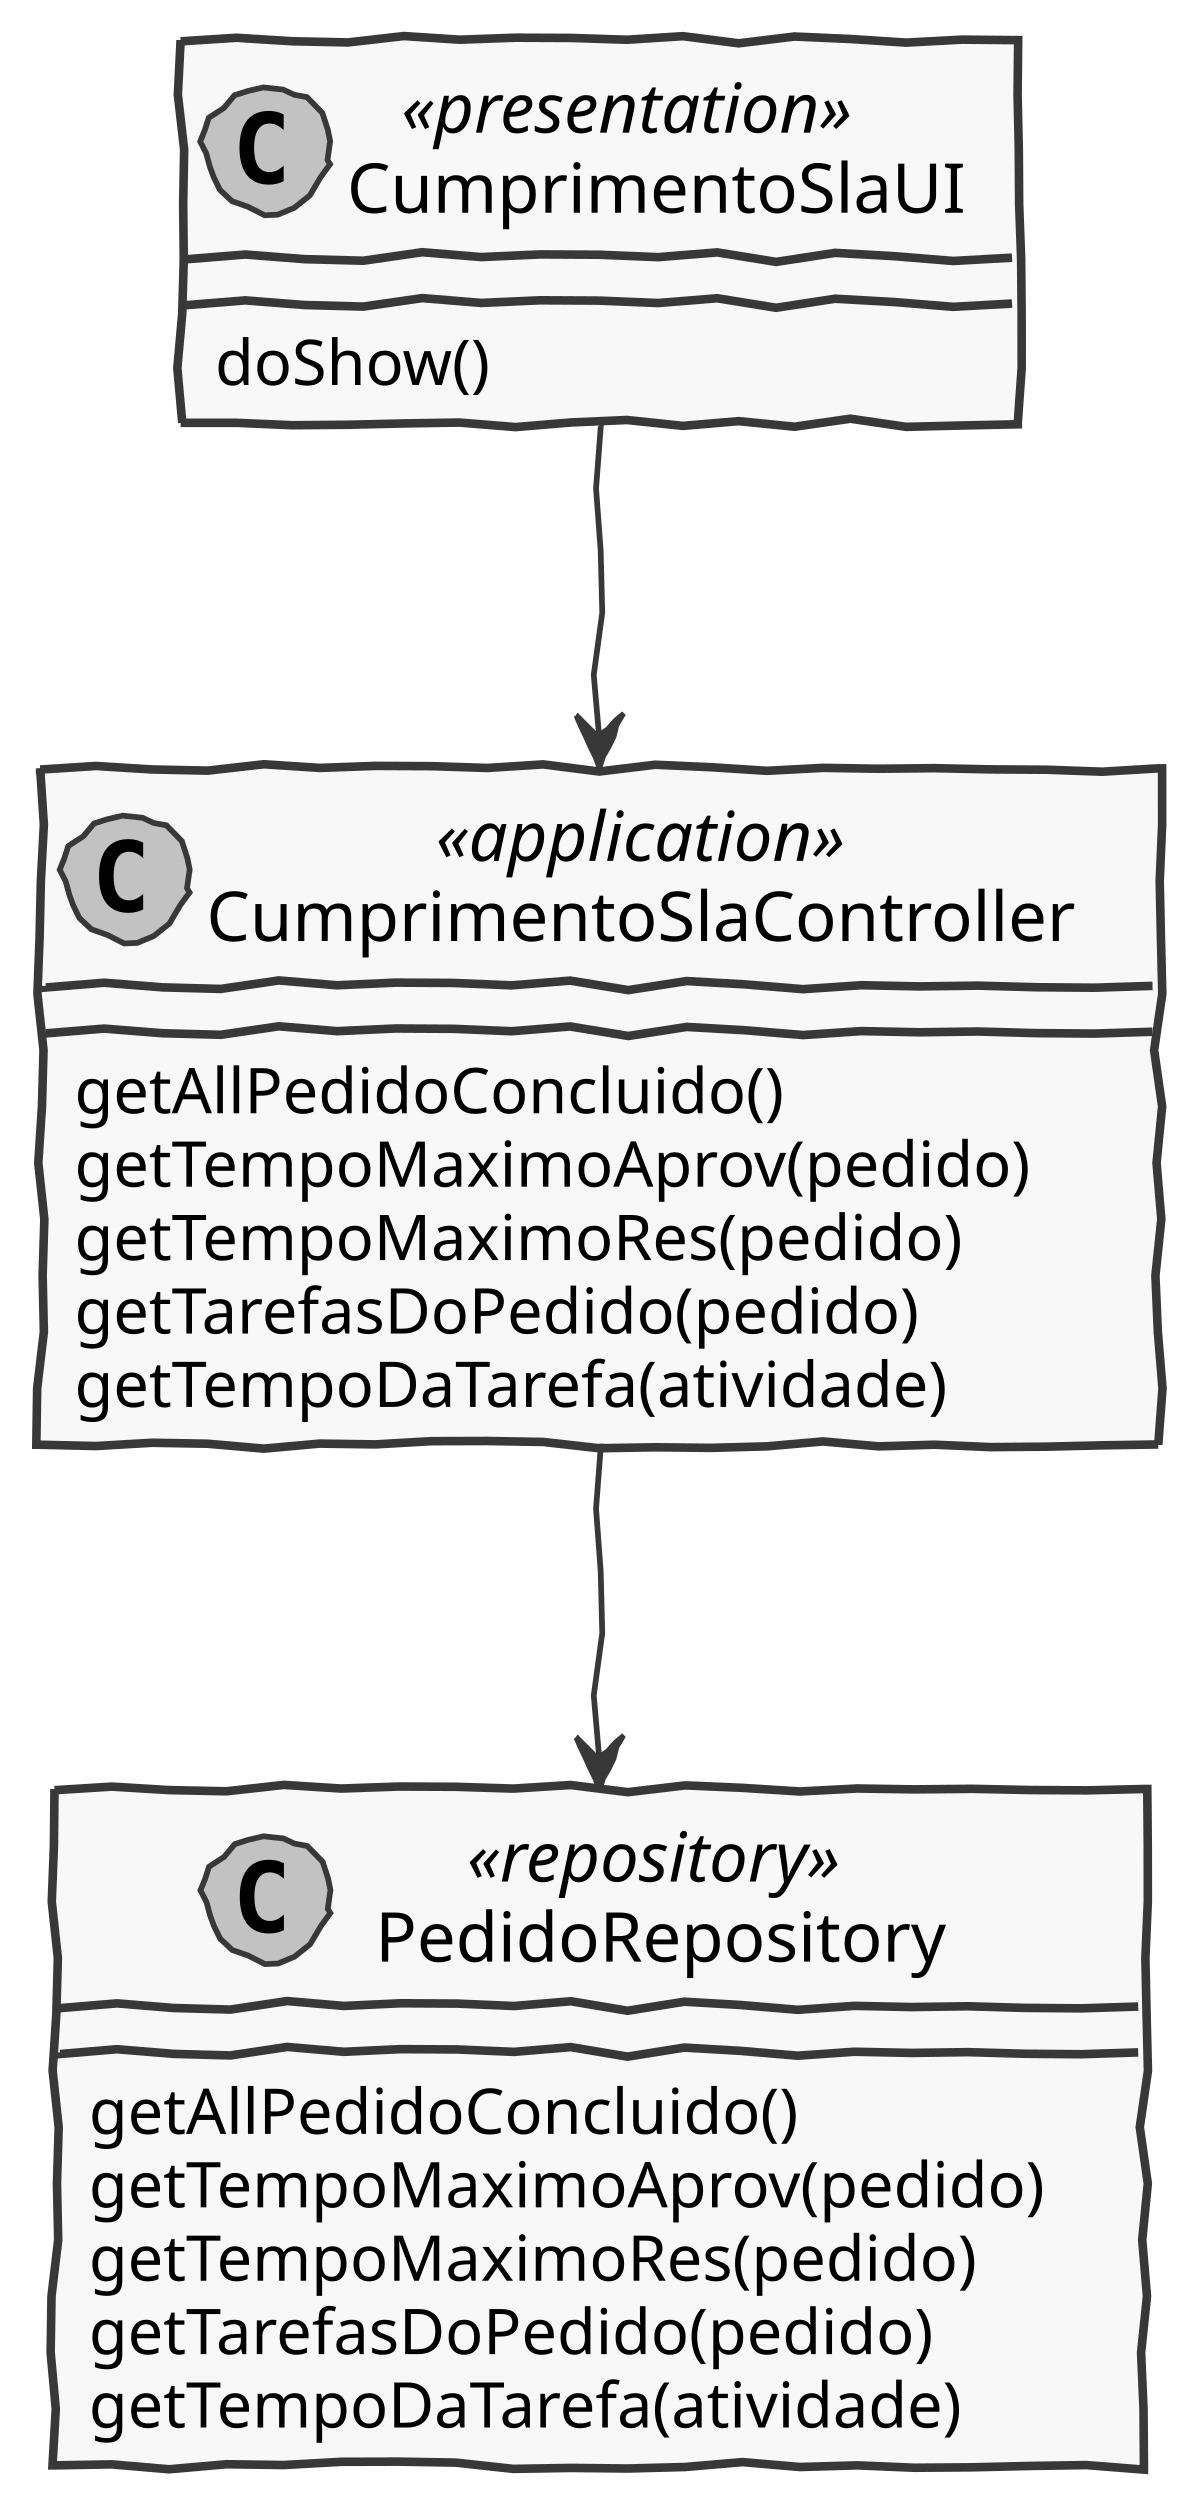
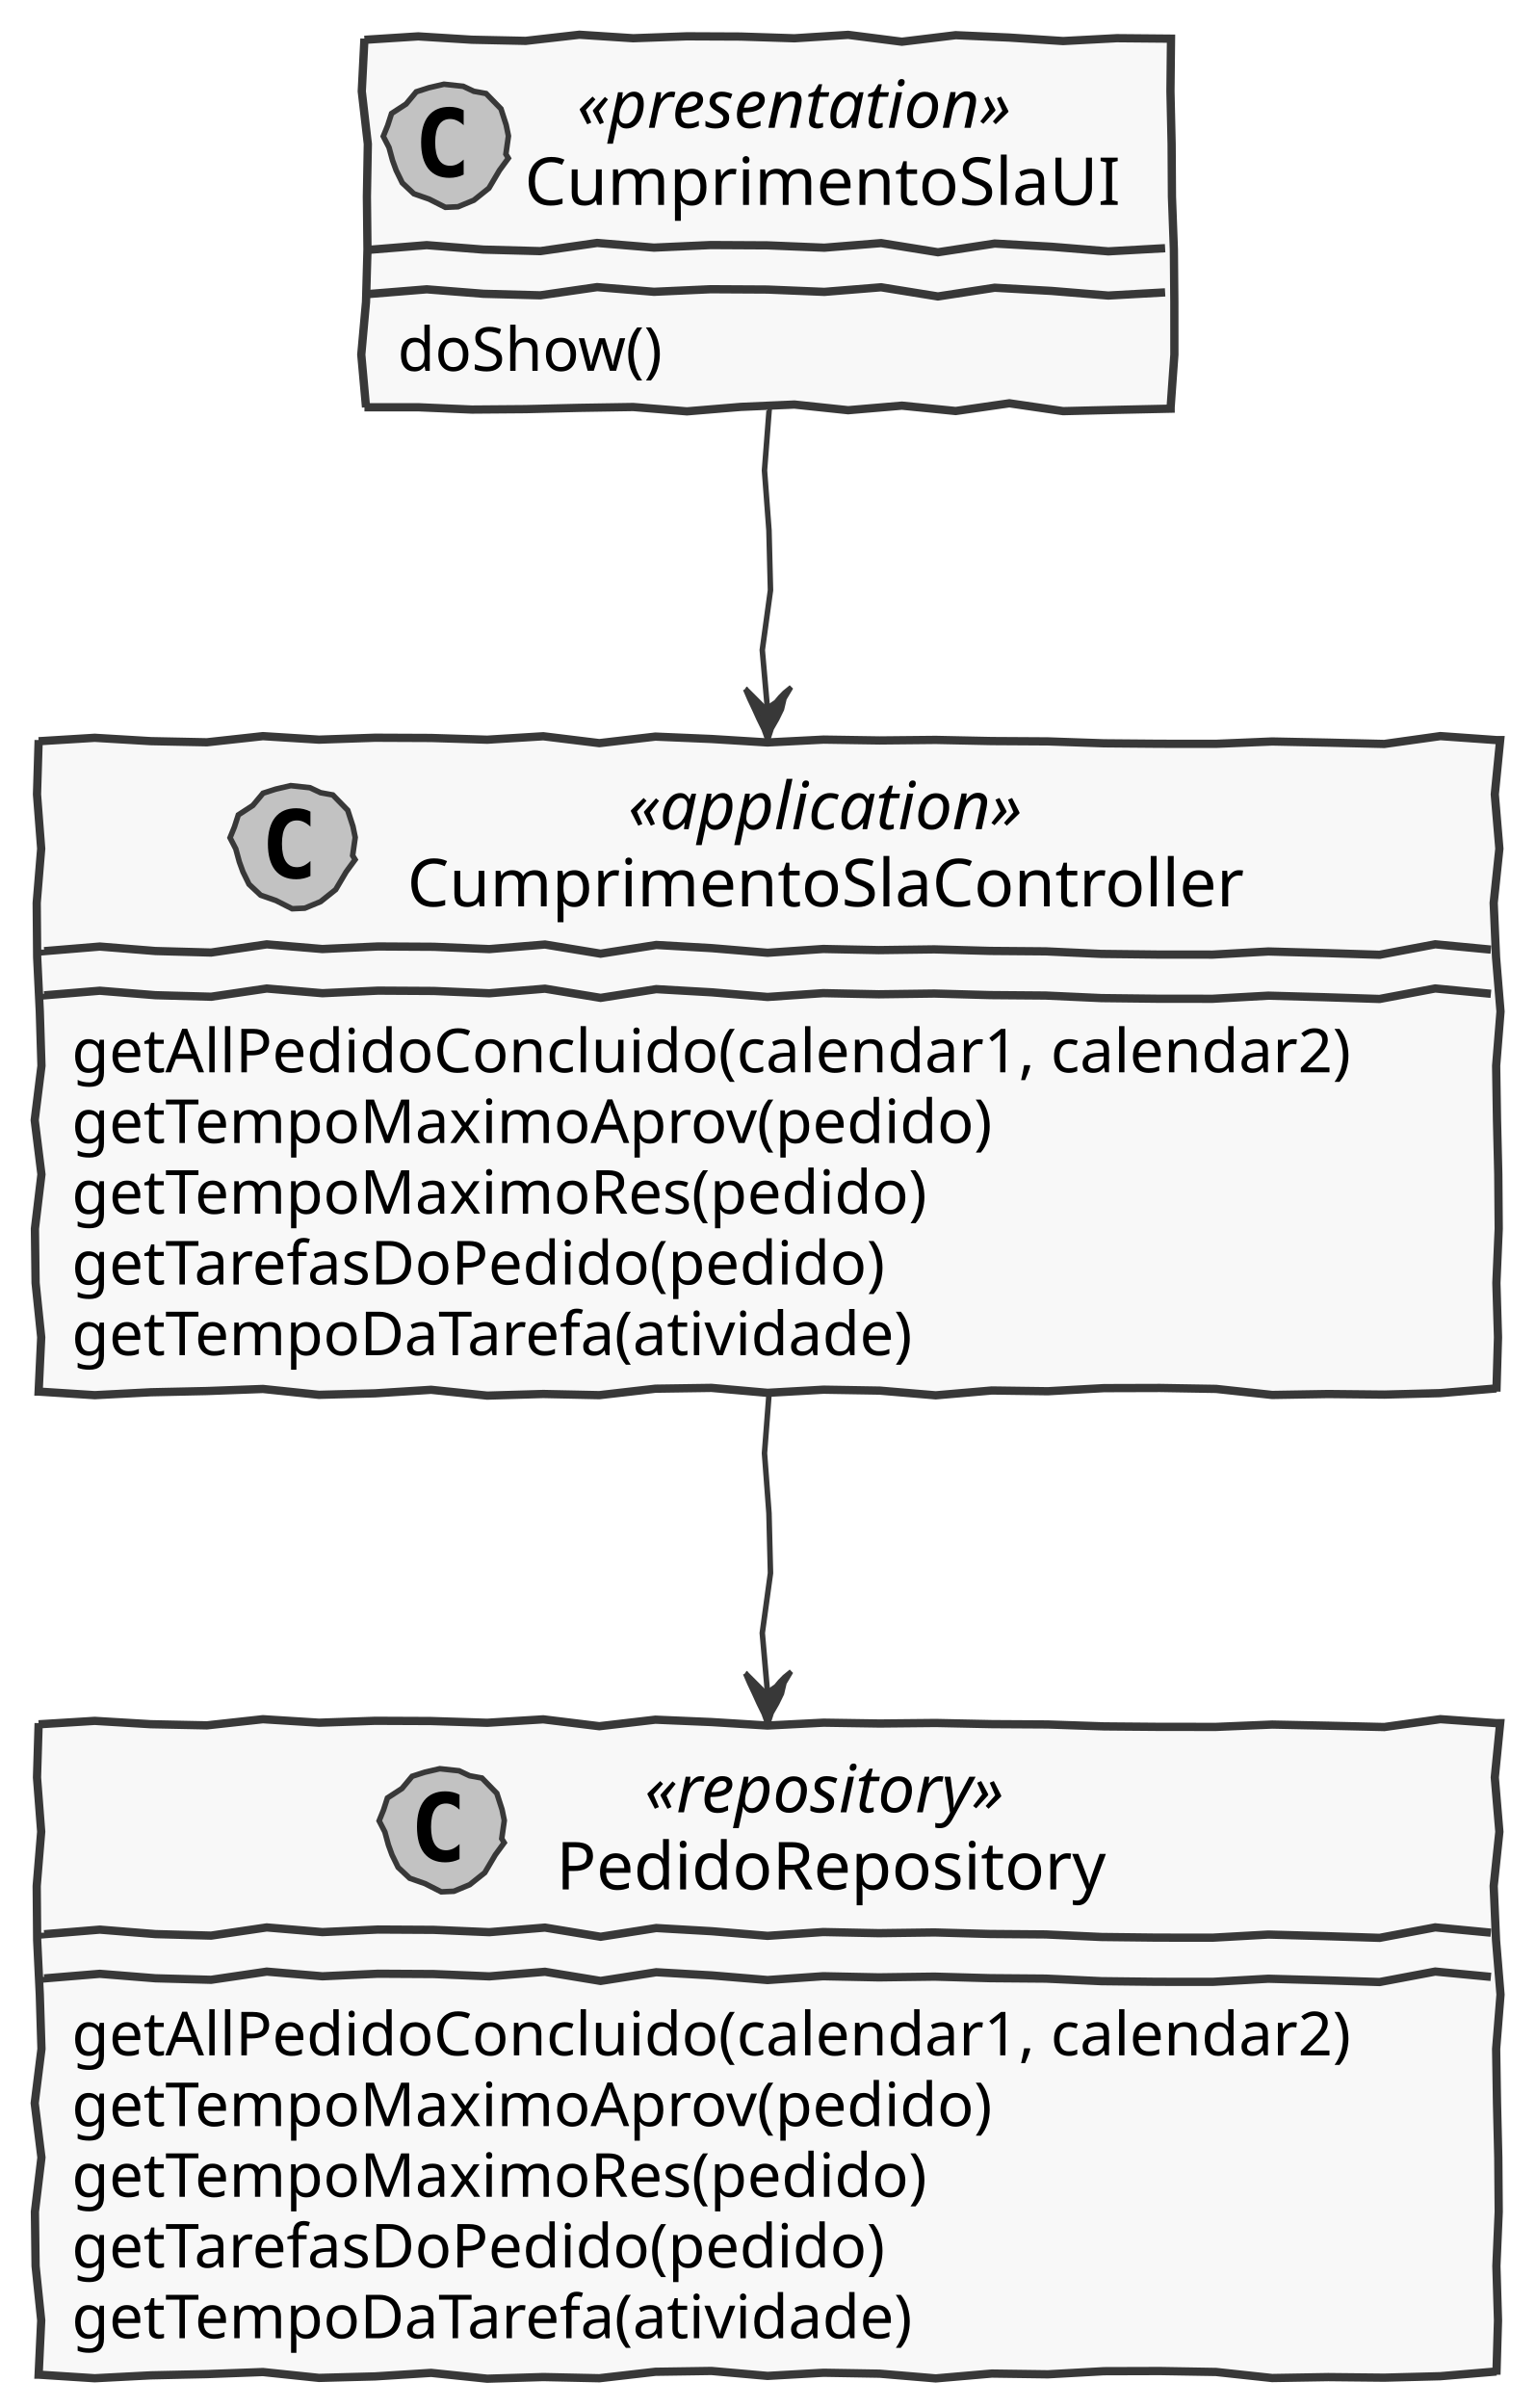
- <svg xmlns="http://www.w3.org/2000/svg" contentScriptType="application/ecmascript" contentStyleType="text/css" height="436px" preserveAspectRatio="none" style="width:209px;height:436px;background:#FFFFFF;" version="1.1" viewBox="0 0 209 436" width="209px" zoomAndPan="magnify">
+ <svg xmlns="http://www.w3.org/2000/svg" contentScriptType="application/ecmascript" contentStyleType="text/css" height="436px" preserveAspectRatio="none" style="width:278px;height:436px;background:#FFFFFF;" version="1.1" viewBox="0 0 278 436" width="278px" zoomAndPan="magnify">
  <defs />
  <g>
-     <polygon fill="#F8F8F8" points="31.5,7,31.5,7.21,41.233,6.586,50.967,7.193,60.7,7.4,70.433,6.287,80.167,6.922,89.9,6.574,99.633,6.617,109.367,6.932,119.1,6.309,128.833,7.554,138.567,6.37,148.3,6.802,158.033,7.432,167.767,6.914,177.5,7,177.568,7,177.468,16.535,177.679,26.069,177.739,35.604,178.086,45.138,178.171,54.673,178.179,64.208,177.5,73.742,177.5,73.997,167.767,74.206,158.033,74.444,148.3,73.021,138.567,74.421,128.833,73.446,119.1,74.276,109.367,73.247,99.633,73.674,89.9,74.484,80.167,73.694,70.433,73.847,60.7,74.081,50.967,74.158,41.233,73.738,31.5,73.742,31.787,73.742,30.928,64.208,31.784,54.673,32.048,45.138,31.945,35.604,32.113,26.069,31.017,16.535,31.5,7" style="stroke:#383838;stroke-width:1.5;" />
-     <polygon fill="#C2C2C2" points="57.561,28.644,55.948,30.848,54.041,34.075,51.314,36.249,48.447,37.438,46.162,37.542,43.225,36.054,40.453,35.083,38.349,33.11,37.246,30.852,36.592,29.053,35.951,26.704,34.91,24.683,35.71,22.71,36.41,20.548,39.039,18.838,40.889,16.62,43.178,15.883,45.9,15.249,49.39,15.626,51.302,16.527,53.525,16.936,56.227,19.705,57.169,22.628,57.579,24.622,57.115,27.909" style="stroke:#383838;stroke-width:1.0;" />
-     <path d="M49.469,31.609 Q48.891,31.906 48.25,32.047 Q47.609,32.203 46.906,32.203 Q44.406,32.203 43.078,30.562 Q41.766,28.906 41.766,25.781 Q41.766,22.656 43.078,21 Q44.406,19.344 46.906,19.344 Q47.609,19.344 48.25,19.5 Q48.906,19.656 49.469,19.953 L49.469,22.672 Q48.844,22.094 48.25,21.828 Q47.656,21.547 47.031,21.547 Q45.688,21.547 45,22.625 Q44.312,23.688 44.312,25.781 Q44.312,27.875 45,28.953 Q45.688,30.016 47.031,30.016 Q47.656,30.016 48.25,29.75 Q48.844,29.469 49.469,28.891 L49.469,31.609 Z " fill="#000000" />
-     <text fill="#000000" font-family="FG Virgil" font-size="12" font-style="italic" lengthAdjust="spacing" textLength="95" x="70" y="23.139">«presentation»</text>
-     <text fill="#000000" font-family="FG Virgil" font-size="12" lengthAdjust="spacing" textLength="114" x="60.5" y="37.107">CumprimentoSlaUI</text>
-     <path d="M32.5,44.938 L32.5,45.218 L42.786,44.385 L53.071,45.195 L63.357,45.47 L73.643,43.986 L83.929,44.834 L94.214,44.369 L104.5,44.426 L114.786,44.847 L125.071,44.016 L135.357,45.676 L145.643,44.097 L155.929,44.674 L166.214,45.513 L176.5,44.938 " fill="#F8F8F8" style="stroke:#383838;stroke-width:1.5;" />
-     <path d="M32.5,52.938 L32.5,53.218 L42.786,52.385 L53.071,53.195 L63.357,53.47 L73.643,51.986 L83.929,52.834 L94.214,52.369 L104.5,52.426 L114.786,52.847 L125.071,52.016 L135.357,53.676 L145.643,52.097 L155.929,52.674 L166.214,53.513 L176.5,52.938 " fill="#F8F8F8" style="stroke:#383838;stroke-width:1.5;" />
-     <text fill="#000000" font-family="FG Virgil" font-size="11" lengthAdjust="spacing" textLength="53" x="37.5" y="67.148">doShow()</text>
-     <polygon fill="#F8F8F8" points="7,134,7,134.21,16.75,133.586,26.5,134.193,36.25,134.4,46,133.287,55.75,133.922,65.5,133.573,75.25,133.617,85,133.932,94.75,133.309,104.5,134.554,114.25,133.37,124,133.802,133.75,134.432,143.5,133.914,153.25,134.068,163,133.968,172.75,134.179,182.5,134.239,192.25,134.586,202,134,202.671,134,202.679,143.83,202.255,153.66,202.464,163.49,202.702,173.32,201.279,183.15,202.679,192.981,201.703,202.81,202.534,212.641,201.505,222.471,201.931,232.301,202.742,242.131,202,251.961,202,251.912,192.25,252.066,182.5,252.3,172.75,252.377,163,251.957,153.25,252.248,143.5,251.388,133.75,252.245,124,252.509,114.25,252.405,104.5,252.574,94.75,251.478,85,251.309,75.25,251.339,65.5,251.902,55.75,251.764,46,252.642,36.25,251.786,26.5,251.618,16.75,252.189,7,251.961,6.333,251.961,6.481,242.131,7.649,232.301,7.436,222.471,7.734,212.641,6.678,202.81,7.319,192.981,7.59,183.15,6.528,173.32,6.904,163.49,7.126,153.66,7.652,143.83,7,134" style="stroke:#383838;stroke-width:1.5;" />
-     <polygon fill="#C2C2C2" points="33.061,155.644,31.448,157.847,29.541,161.075,26.814,163.249,23.947,164.438,21.662,164.542,18.725,163.054,15.953,162.083,13.85,160.11,12.746,157.851,12.092,156.053,11.451,153.704,10.41,151.683,11.21,149.71,11.91,147.548,14.539,145.838,16.389,143.62,18.678,142.883,21.4,142.249,24.89,142.626,26.802,143.527,29.025,143.936,31.727,146.705,32.669,149.628,33.079,151.622,32.615,154.909" style="stroke:#383838;stroke-width:1.0;" />
-     <path d="M24.969,158.609 Q24.391,158.906 23.75,159.047 Q23.109,159.203 22.406,159.203 Q19.906,159.203 18.578,157.562 Q17.266,155.906 17.266,152.781 Q17.266,149.656 18.578,148 Q19.906,146.344 22.406,146.344 Q23.109,146.344 23.75,146.5 Q24.406,146.656 24.969,146.953 L24.969,149.672 Q24.344,149.094 23.75,148.828 Q23.156,148.547 22.531,148.547 Q21.188,148.547 20.5,149.625 Q19.812,150.688 19.812,152.781 Q19.812,154.875 20.5,155.953 Q21.188,157.016 22.531,157.016 Q23.156,157.016 23.75,156.75 Q24.344,156.469 24.969,155.891 L24.969,158.609 Z " fill="#000000" />
-     <text fill="#000000" font-family="FG Virgil" font-size="12" font-style="italic" lengthAdjust="spacing" textLength="83" x="76" y="150.139">«application»</text>
-     <text fill="#000000" font-family="FG Virgil" font-size="12" lengthAdjust="spacing" textLength="163" x="36" y="164.107">CumprimentoSlaController</text>
-     <path d="M8,171.938 L8,172.218 L18.158,171.385 L28.316,172.195 L38.474,172.47 L48.632,170.986 L58.789,171.834 L68.947,171.369 L79.105,171.426 L89.263,171.847 L99.421,171.016 L109.579,172.676 L119.737,171.097 L129.895,171.674 L140.053,172.513 L150.21,171.823 L160.368,172.029 L170.526,171.895 L180.684,172.175 L190.842,172.256 L201,171.938 " fill="#F8F8F8" style="stroke:#383838;stroke-width:1.5;" />
-     <path d="M8,179.938 L8,180.218 L18.158,179.385 L28.316,180.195 L38.474,180.47 L48.632,178.986 L58.789,179.834 L68.947,179.369 L79.105,179.426 L89.263,179.847 L99.421,179.016 L109.579,180.676 L119.737,179.097 L129.895,179.674 L140.053,180.513 L150.21,179.823 L160.368,180.029 L170.526,179.895 L180.684,180.175 L190.842,180.256 L201,179.938 " fill="#F8F8F8" style="stroke:#383838;stroke-width:1.5;" />
-     <text fill="#000000" font-family="FG Virgil" font-size="11" lengthAdjust="spacing" textLength="132" x="13" y="194.148">getAllPedidoConcluido()</text>
+     <polygon fill="#F8F8F8" points="66,7,66,7.21,75.733,6.586,85.467,7.193,95.2,7.4,104.933,6.287,114.667,6.922,124.4,6.574,134.133,6.617,143.867,6.932,153.6,6.309,163.333,7.554,173.067,6.37,182.8,6.802,192.533,7.432,202.267,6.914,212,7,212.068,7,211.968,16.535,212.179,26.069,212.239,35.604,212.586,45.138,212.671,54.673,212.679,64.208,212,73.742,212,73.997,202.267,74.206,192.533,74.444,182.8,73.021,173.067,74.421,163.333,73.446,153.6,74.276,143.867,73.247,134.133,73.674,124.4,74.484,114.667,73.694,104.933,73.847,95.2,74.081,85.467,74.158,75.733,73.738,66,73.742,66.287,73.742,65.428,64.208,66.284,54.673,66.548,45.138,66.445,35.604,66.613,26.069,65.517,16.535,66,7" style="stroke:#383838;stroke-width:1.5;" />
+     <polygon fill="#C2C2C2" points="92.061,28.644,90.448,30.848,88.541,34.075,85.814,36.249,82.947,37.438,80.662,37.542,77.725,36.054,74.953,35.083,72.85,33.11,71.746,30.852,71.092,29.053,70.451,26.704,69.41,24.683,70.21,22.71,70.91,20.548,73.539,18.838,75.389,16.62,77.678,15.883,80.4,15.249,83.89,15.626,85.802,16.527,88.025,16.936,90.727,19.705,91.669,22.628,92.079,24.622,91.615,27.909" style="stroke:#383838;stroke-width:1.0;" />
+     <path d="M83.969,31.609 Q83.391,31.906 82.75,32.047 Q82.109,32.203 81.406,32.203 Q78.906,32.203 77.578,30.562 Q76.266,28.906 76.266,25.781 Q76.266,22.656 77.578,21 Q78.906,19.344 81.406,19.344 Q82.109,19.344 82.75,19.5 Q83.406,19.656 83.969,19.953 L83.969,22.672 Q83.344,22.094 82.75,21.828 Q82.156,21.547 81.531,21.547 Q80.188,21.547 79.5,22.625 Q78.812,23.688 78.812,25.781 Q78.812,27.875 79.5,28.953 Q80.188,30.016 81.531,30.016 Q82.156,30.016 82.75,29.75 Q83.344,29.469 83.969,28.891 L83.969,31.609 Z " fill="#000000" />
+     <text fill="#000000" font-family="FG Virgil" font-size="12" font-style="italic" lengthAdjust="spacing" textLength="95" x="104.5" y="23.139">«presentation»</text>
+     <text fill="#000000" font-family="FG Virgil" font-size="12" lengthAdjust="spacing" textLength="114" x="95" y="37.107">CumprimentoSlaUI</text>
+     <path d="M67,44.938 L67,45.218 L77.286,44.385 L87.571,45.195 L97.857,45.47 L108.143,43.986 L118.429,44.834 L128.714,44.369 L139,44.426 L149.286,44.847 L159.571,44.016 L169.857,45.676 L180.143,44.097 L190.429,44.674 L200.714,45.513 L211,44.938 " fill="#F8F8F8" style="stroke:#383838;stroke-width:1.5;" />
+     <path d="M67,52.938 L67,53.218 L77.286,52.385 L87.571,53.195 L97.857,53.47 L108.143,51.986 L118.429,52.834 L128.714,52.369 L139,52.426 L149.286,52.847 L159.571,52.016 L169.857,53.676 L180.143,52.097 L190.429,52.674 L200.714,53.513 L211,52.938 " fill="#F8F8F8" style="stroke:#383838;stroke-width:1.5;" />
+     <text fill="#000000" font-family="FG Virgil" font-size="11" lengthAdjust="spacing" textLength="53" x="72" y="67.148">doShow()</text>
+     <polygon fill="#F8F8F8" points="7,134,7,134.21,17.154,133.586,27.308,134.193,37.462,134.4,47.615,133.287,57.769,133.922,67.923,133.573,78.077,133.617,88.231,133.932,98.385,133.309,108.538,134.554,118.692,133.37,128.846,133.802,139,134.432,149.154,133.914,159.308,134.068,169.462,133.968,179.615,134.179,189.769,134.239,199.923,134.586,210.077,134.671,220.231,134.679,230.385,134.255,240.538,134.464,250.692,134.702,260.846,133.279,271,134,271.678,134,270.704,143.83,271.534,153.66,270.505,163.49,270.932,173.32,271.742,183.15,270.951,192.981,271.105,202.81,271.339,212.641,271.416,222.471,270.996,232.301,271.287,242.131,271,251.961,271,251.388,260.846,252.245,250.692,252.509,240.538,252.405,230.385,252.574,220.231,251.478,210.077,251.309,199.923,251.339,189.769,251.902,179.615,251.764,169.462,252.642,159.308,251.786,149.154,251.618,139,252.189,128.846,251.294,118.692,251.442,108.538,252.61,98.385,252.397,88.231,252.695,78.077,251.639,67.923,252.28,57.769,252.551,47.615,251.488,37.462,251.865,27.308,252.087,17.154,252.613,7,251.961,6.996,251.961,7.463,242.131,6.446,232.301,6.323,222.471,7.504,212.641,6.283,202.81,7.509,192.981,7.207,183.15,6.732,173.32,6.646,163.49,7.459,153.66,6.701,143.83,7,134" style="stroke:#383838;stroke-width:1.5;" />
+     <polygon fill="#C2C2C2" points="64.311,155.644,62.698,157.847,60.791,161.075,58.064,163.249,55.197,164.438,52.912,164.542,49.975,163.054,47.203,162.083,45.099,160.11,43.996,157.851,43.342,156.053,42.701,153.704,41.66,151.683,42.46,149.71,43.16,147.548,45.789,145.838,47.639,143.62,49.928,142.883,52.65,142.249,56.14,142.626,58.052,143.527,60.275,143.936,62.977,146.705,63.919,149.628,64.329,151.622,63.865,154.909" style="stroke:#383838;stroke-width:1.0;" />
+     <path d="M56.219,158.609 Q55.641,158.906 55,159.047 Q54.359,159.203 53.656,159.203 Q51.156,159.203 49.828,157.562 Q48.516,155.906 48.516,152.781 Q48.516,149.656 49.828,148 Q51.156,146.344 53.656,146.344 Q54.359,146.344 55,146.5 Q55.656,146.656 56.219,146.953 L56.219,149.672 Q55.594,149.094 55,148.828 Q54.406,148.547 53.781,148.547 Q52.438,148.547 51.75,149.625 Q51.062,150.688 51.062,152.781 Q51.062,154.875 51.75,155.953 Q52.438,157.016 53.781,157.016 Q54.406,157.016 55,156.75 Q55.594,156.469 56.219,155.891 L56.219,158.609 Z " fill="#000000" />
+     <text fill="#000000" font-family="FG Virgil" font-size="12" font-style="italic" lengthAdjust="spacing" textLength="83" x="113.75" y="150.139">«application»</text>
+     <text fill="#000000" font-family="FG Virgil" font-size="12" lengthAdjust="spacing" textLength="163" x="73.75" y="164.107">CumprimentoSlaController</text>
+     <path d="M8,171.938 L8,172.218 L18.077,171.385 L28.154,172.195 L38.231,172.47 L48.308,170.986 L58.385,171.834 L68.462,171.369 L78.538,171.426 L88.615,171.847 L98.692,171.016 L108.769,172.676 L118.846,171.097 L128.923,171.674 L139,172.513 L149.077,171.823 L159.154,172.029 L169.231,171.895 L179.308,172.175 L189.385,172.256 L199.462,172.718 L209.538,172.832 L219.615,172.843 L229.692,172.277 L239.769,172.556 L249.846,172.874 L259.923,170.976 L270,171.938 " fill="#F8F8F8" style="stroke:#383838;stroke-width:1.5;" />
+     <path d="M8,179.938 L8,180.218 L18.077,179.385 L28.154,180.195 L38.231,180.47 L48.308,178.986 L58.385,179.834 L68.462,179.369 L78.538,179.426 L88.615,179.847 L98.692,179.016 L108.769,180.676 L118.846,179.097 L128.923,179.674 L139,180.513 L149.077,179.823 L159.154,180.029 L169.231,179.895 L179.308,180.175 L189.385,180.256 L199.462,180.718 L209.538,180.832 L219.615,180.843 L229.692,180.277 L239.769,180.556 L249.846,180.874 L259.923,178.976 L270,179.938 " fill="#F8F8F8" style="stroke:#383838;stroke-width:1.5;" />
+     <text fill="#000000" font-family="FG Virgil" font-size="11" lengthAdjust="spacing" textLength="252" x="13" y="194.148">getAllPedidoConcluido(calendar1, calendar2)</text>
    <text fill="#000000" font-family="FG Virgil" font-size="11" lengthAdjust="spacing" textLength="178" x="13" y="206.953">getTempoMaximoAprov(pedido)</text>
    <text fill="#000000" font-family="FG Virgil" font-size="11" lengthAdjust="spacing" textLength="167" x="13" y="219.757">getTempoMaximoRes(pedido)</text>
    <text fill="#000000" font-family="FG Virgil" font-size="11" lengthAdjust="spacing" textLength="161" x="13" y="232.562">getTarefasDoPedido(pedido)</text>
    <text fill="#000000" font-family="FG Virgil" font-size="11" lengthAdjust="spacing" textLength="168" x="13" y="245.367">getTempoDaTarefa(atividade)</text>
-     <polygon fill="#F8F8F8" points="9.5,312,9.5,312.21,19.5,311.586,29.5,312.193,39.5,312.4,49.5,311.287,59.5,311.922,69.5,311.574,79.5,311.616,89.5,311.932,99.5,311.309,109.5,312.554,119.5,311.37,129.5,311.802,139.5,312.432,149.5,311.914,159.5,312.068,169.5,311.968,179.5,312.178,189.5,312.239,199.5,312,200.086,312,200.171,321.83,200.179,331.66,199.755,341.49,199.964,351.32,200.202,361.15,198.779,370.981,200.179,380.81,199.203,390.641,200.034,400.471,199.005,410.301,199.431,420.131,199.5,429.961,199.5,430.702,189.5,429.912,179.5,430.066,169.5,430.3,159.5,430.377,149.5,429.957,139.5,430.248,129.5,429.389,119.5,430.245,109.5,430.509,99.5,430.406,89.5,430.574,79.5,429.478,69.5,429.309,59.5,429.339,49.5,429.902,39.5,429.764,29.5,430.642,19.5,429.786,9.5,429.961,9.157,429.961,9.728,420.131,8.833,410.301,8.981,400.471,10.149,390.641,9.936,380.81,10.235,370.981,9.178,361.15,9.819,351.32,10.09,341.49,9.028,331.66,9.404,321.83,9.5,312" style="stroke:#383838;stroke-width:1.5;" />
-     <polygon fill="#C2C2C2" points="57.611,333.644,55.998,335.848,54.091,339.075,51.364,341.249,48.497,342.438,46.212,342.542,43.275,341.054,40.503,340.083,38.4,338.11,37.296,335.851,36.642,334.053,36.001,331.704,34.96,329.683,35.76,327.71,36.46,325.548,39.089,323.838,40.939,321.62,43.228,320.883,45.95,320.249,49.44,320.626,51.352,321.527,53.575,321.936,56.277,324.705,57.219,327.628,57.629,329.622,57.165,332.909" style="stroke:#383838;stroke-width:1.0;" />
-     <path d="M49.519,336.609 Q48.941,336.906 48.3,337.047 Q47.659,337.203 46.956,337.203 Q44.456,337.203 43.128,335.562 Q41.816,333.906 41.816,330.781 Q41.816,327.656 43.128,326 Q44.456,324.344 46.956,324.344 Q47.659,324.344 48.3,324.5 Q48.956,324.656 49.519,324.953 L49.519,327.672 Q48.894,327.094 48.3,326.828 Q47.706,326.547 47.081,326.547 Q45.737,326.547 45.05,327.625 Q44.362,328.688 44.362,330.781 Q44.362,332.875 45.05,333.953 Q45.737,335.016 47.081,335.016 Q47.706,335.016 48.3,334.75 Q48.894,334.469 49.519,333.891 L49.519,336.609 Z " fill="#000000" />
-     <text fill="#000000" font-family="FG Virgil" font-size="12" font-style="italic" lengthAdjust="spacing" textLength="77" x="81.45" y="328.139">«repository»</text>
-     <text fill="#000000" font-family="FG Virgil" font-size="12" lengthAdjust="spacing" textLength="109" x="65.45" y="342.107">PedidoRepository</text>
-     <path d="M10.5,349.938 L10.5,350.218 L20.395,349.385 L30.29,350.195 L40.184,350.47 L50.079,348.986 L59.974,349.834 L69.868,349.369 L79.763,349.426 L89.658,349.847 L99.553,349.016 L109.447,350.676 L119.342,349.097 L129.237,349.674 L139.132,350.513 L149.026,349.823 L158.921,350.029 L168.816,349.895 L178.71,350.175 L188.605,350.256 L198.5,349.938 " fill="#F8F8F8" style="stroke:#383838;stroke-width:1.5;" />
-     <path d="M10.5,357.938 L10.5,358.218 L20.395,357.385 L30.29,358.195 L40.184,358.47 L50.079,356.986 L59.974,357.834 L69.868,357.369 L79.763,357.426 L89.658,357.847 L99.553,357.016 L109.447,358.676 L119.342,357.097 L129.237,357.674 L139.132,358.513 L149.026,357.823 L158.921,358.029 L168.816,357.895 L178.71,358.175 L188.605,358.256 L198.5,357.938 " fill="#F8F8F8" style="stroke:#383838;stroke-width:1.5;" />
-     <text fill="#000000" font-family="FG Virgil" font-size="11" lengthAdjust="spacing" textLength="132" x="15.5" y="372.148">getAllPedidoConcluido()</text>
-     <text fill="#000000" font-family="FG Virgil" font-size="11" lengthAdjust="spacing" textLength="178" x="15.5" y="384.953">getTempoMaximoAprov(pedido)</text>
-     <text fill="#000000" font-family="FG Virgil" font-size="11" lengthAdjust="spacing" textLength="167" x="15.5" y="397.757">getTempoMaximoRes(pedido)</text>
-     <text fill="#000000" font-family="FG Virgil" font-size="11" lengthAdjust="spacing" textLength="161" x="15.5" y="410.562">getTarefasDoPedido(pedido)</text>
-     <text fill="#000000" font-family="FG Virgil" font-size="11" lengthAdjust="spacing" textLength="168" x="15.5" y="423.367">getTempoDaTarefa(atividade)</text>
-     <path d="M104.5,74.345 L104.78,74.345 L103.948,85.183 L104.758,96.022 L105.033,106.86 L103.549,117.698 L104.5,128.537 " fill="none" style="stroke:#383838;stroke-width:1.0;" />
-     <polygon fill="#383838" points="104.5,133.763,104.564,133.792,105.174,131.907,106.159,130.189,107.022,128.417,107.483,126.467,108.5,124.763,108.482,124.745,107.6,125.463,106.81,126.273,106.084,127.147,105.137,127.8,104.5,128.763,104.63,128.894,103.551,127.815,102.853,127.117,102.202,126.465,101.28,125.543,100.5,124.763,100.521,124.772,101.29,126.559,102.154,128.387,102.973,130.196,103.878,132.042,104.5,133.763" style="stroke:#383838;stroke-width:1.0;" />
-     <path d="M104.5,252.271 L104.78,252.271 L103.948,263.124 L104.758,273.977 L105.033,284.83 L103.549,295.683 L104.5,306.536 " fill="none" style="stroke:#383838;stroke-width:1.0;" />
-     <polygon fill="#383838" points="104.5,311.987,104.564,312.016,105.174,310.131,106.159,308.414,107.022,306.642,107.483,304.691,108.5,302.987,108.482,302.969,107.6,303.687,106.81,304.497,106.084,305.371,105.137,306.024,104.5,306.987,104.63,307.118,103.551,306.039,102.853,305.341,102.202,304.689,101.28,303.767,100.5,302.987,100.521,302.997,101.29,304.783,102.154,306.612,102.973,308.42,103.878,310.267,104.5,311.987" style="stroke:#383838;stroke-width:1.0;" />
+     <polygon fill="#F8F8F8" points="7,312,7,312.21,17.154,311.586,27.308,312.193,37.462,312.4,47.615,311.287,57.769,311.922,67.923,311.574,78.077,311.616,88.231,311.932,98.385,311.309,108.538,312.554,118.692,311.37,128.846,311.802,139,312.432,149.154,311.914,159.308,312.068,169.462,311.968,179.615,312.178,189.769,312.239,199.923,312.586,210.077,312.671,220.231,312.679,230.385,312.255,240.538,312.464,250.692,312.702,260.846,311.279,271,312,271.678,312,270.704,321.83,271.534,331.66,270.505,341.49,270.932,351.32,271.742,361.15,270.951,370.981,271.105,380.81,271.339,390.641,271.416,400.471,270.996,410.301,271.287,420.131,271,429.961,271,429.389,260.846,430.245,250.692,430.509,240.538,430.406,230.385,430.574,220.231,429.478,210.077,429.309,199.923,429.339,189.769,429.902,179.615,429.764,169.462,430.642,159.308,429.786,149.154,429.618,139,430.189,128.846,429.294,118.692,429.442,108.538,430.61,98.385,430.397,88.231,430.695,78.077,429.639,67.923,430.28,57.769,430.551,47.615,429.488,37.462,429.865,27.308,430.087,17.154,430.613,7,429.961,6.996,429.961,7.463,420.131,6.446,410.301,6.323,400.471,7.504,390.641,6.283,380.81,7.509,370.981,7.207,361.15,6.732,351.32,6.646,341.49,7.459,331.66,6.701,321.83,7,312" style="stroke:#383838;stroke-width:1.5;" />
+     <polygon fill="#C2C2C2" points="91.311,333.644,89.698,335.848,87.791,339.075,85.064,341.249,82.197,342.438,79.912,342.542,76.975,341.054,74.203,340.083,72.1,338.11,70.996,335.851,70.342,334.053,69.701,331.704,68.66,329.683,69.46,327.71,70.16,325.548,72.789,323.838,74.639,321.62,76.928,320.883,79.65,320.249,83.14,320.626,85.052,321.527,87.275,321.936,89.977,324.705,90.919,327.628,91.329,329.622,90.865,332.909" style="stroke:#383838;stroke-width:1.0;" />
+     <path d="M83.219,336.609 Q82.641,336.906 82,337.047 Q81.359,337.203 80.656,337.203 Q78.156,337.203 76.828,335.562 Q75.516,333.906 75.516,330.781 Q75.516,327.656 76.828,326 Q78.156,324.344 80.656,324.344 Q81.359,324.344 82,324.5 Q82.656,324.656 83.219,324.953 L83.219,327.672 Q82.594,327.094 82,326.828 Q81.406,326.547 80.781,326.547 Q79.438,326.547 78.75,327.625 Q78.062,328.688 78.062,330.781 Q78.062,332.875 78.75,333.953 Q79.438,335.016 80.781,335.016 Q81.406,335.016 82,334.75 Q82.594,334.469 83.219,333.891 L83.219,336.609 Z " fill="#000000" />
+     <text fill="#000000" font-family="FG Virgil" font-size="12" font-style="italic" lengthAdjust="spacing" textLength="77" x="116.75" y="328.139">«repository»</text>
+     <text fill="#000000" font-family="FG Virgil" font-size="12" lengthAdjust="spacing" textLength="109" x="100.75" y="342.107">PedidoRepository</text>
+     <path d="M8,349.938 L8,350.218 L18.077,349.385 L28.154,350.195 L38.231,350.47 L48.308,348.986 L58.385,349.834 L68.462,349.369 L78.538,349.426 L88.615,349.847 L98.692,349.016 L108.769,350.676 L118.846,349.097 L128.923,349.674 L139,350.513 L149.077,349.823 L159.154,350.029 L169.231,349.895 L179.308,350.175 L189.385,350.256 L199.462,350.718 L209.538,350.832 L219.615,350.843 L229.692,350.277 L239.769,350.556 L249.846,350.874 L259.923,348.976 L270,349.938 " fill="#F8F8F8" style="stroke:#383838;stroke-width:1.5;" />
+     <path d="M8,357.938 L8,358.218 L18.077,357.385 L28.154,358.195 L38.231,358.47 L48.308,356.986 L58.385,357.834 L68.462,357.369 L78.538,357.426 L88.615,357.847 L98.692,357.016 L108.769,358.676 L118.846,357.097 L128.923,357.674 L139,358.513 L149.077,357.823 L159.154,358.029 L169.231,357.895 L179.308,358.175 L189.385,358.256 L199.462,358.718 L209.538,358.832 L219.615,358.843 L229.692,358.277 L239.769,358.556 L249.846,358.874 L259.923,356.976 L270,357.938 " fill="#F8F8F8" style="stroke:#383838;stroke-width:1.5;" />
+     <text fill="#000000" font-family="FG Virgil" font-size="11" lengthAdjust="spacing" textLength="252" x="13" y="372.148">getAllPedidoConcluido(calendar1, calendar2)</text>
+     <text fill="#000000" font-family="FG Virgil" font-size="11" lengthAdjust="spacing" textLength="178" x="13" y="384.953">getTempoMaximoAprov(pedido)</text>
+     <text fill="#000000" font-family="FG Virgil" font-size="11" lengthAdjust="spacing" textLength="167" x="13" y="397.757">getTempoMaximoRes(pedido)</text>
+     <text fill="#000000" font-family="FG Virgil" font-size="11" lengthAdjust="spacing" textLength="161" x="13" y="410.562">getTarefasDoPedido(pedido)</text>
+     <text fill="#000000" font-family="FG Virgil" font-size="11" lengthAdjust="spacing" textLength="168" x="13" y="423.367">getTempoDaTarefa(atividade)</text>
+     <path d="M139,74.345 L139.28,74.345 L138.448,85.183 L139.258,96.022 L139.533,106.86 L138.049,117.698 L139,128.537 " fill="none" style="stroke:#383838;stroke-width:1.0;" />
+     <polygon fill="#383838" points="139,133.763,139.064,133.792,139.674,131.907,140.659,130.189,141.522,128.417,141.983,126.467,143,124.763,142.982,124.745,142.1,125.463,141.31,126.273,140.584,127.147,139.637,127.8,139,128.763,139.131,128.894,138.051,127.815,137.353,127.117,136.702,126.465,135.78,125.543,135,124.763,135.021,124.772,135.79,126.559,136.654,128.387,137.473,130.196,138.378,132.042,139,133.763" style="stroke:#383838;stroke-width:1.0;" />
+     <path d="M139,252.271 L139.28,252.271 L138.448,263.124 L139.258,273.977 L139.533,284.83 L138.049,295.683 L139,306.536 " fill="none" style="stroke:#383838;stroke-width:1.0;" />
+     <polygon fill="#383838" points="139,311.987,139.064,312.016,139.674,310.131,140.659,308.414,141.522,306.642,141.983,304.691,143,302.987,142.982,302.969,142.1,303.687,141.31,304.497,140.584,305.371,139.637,306.024,139,306.987,139.131,307.118,138.051,306.039,137.353,305.341,136.702,304.689,135.78,303.767,135,302.987,135.021,302.997,135.79,304.783,136.654,306.612,137.473,308.42,138.378,310.267,139,311.987" style="stroke:#383838;stroke-width:1.0;" />
  </g>
</svg>
